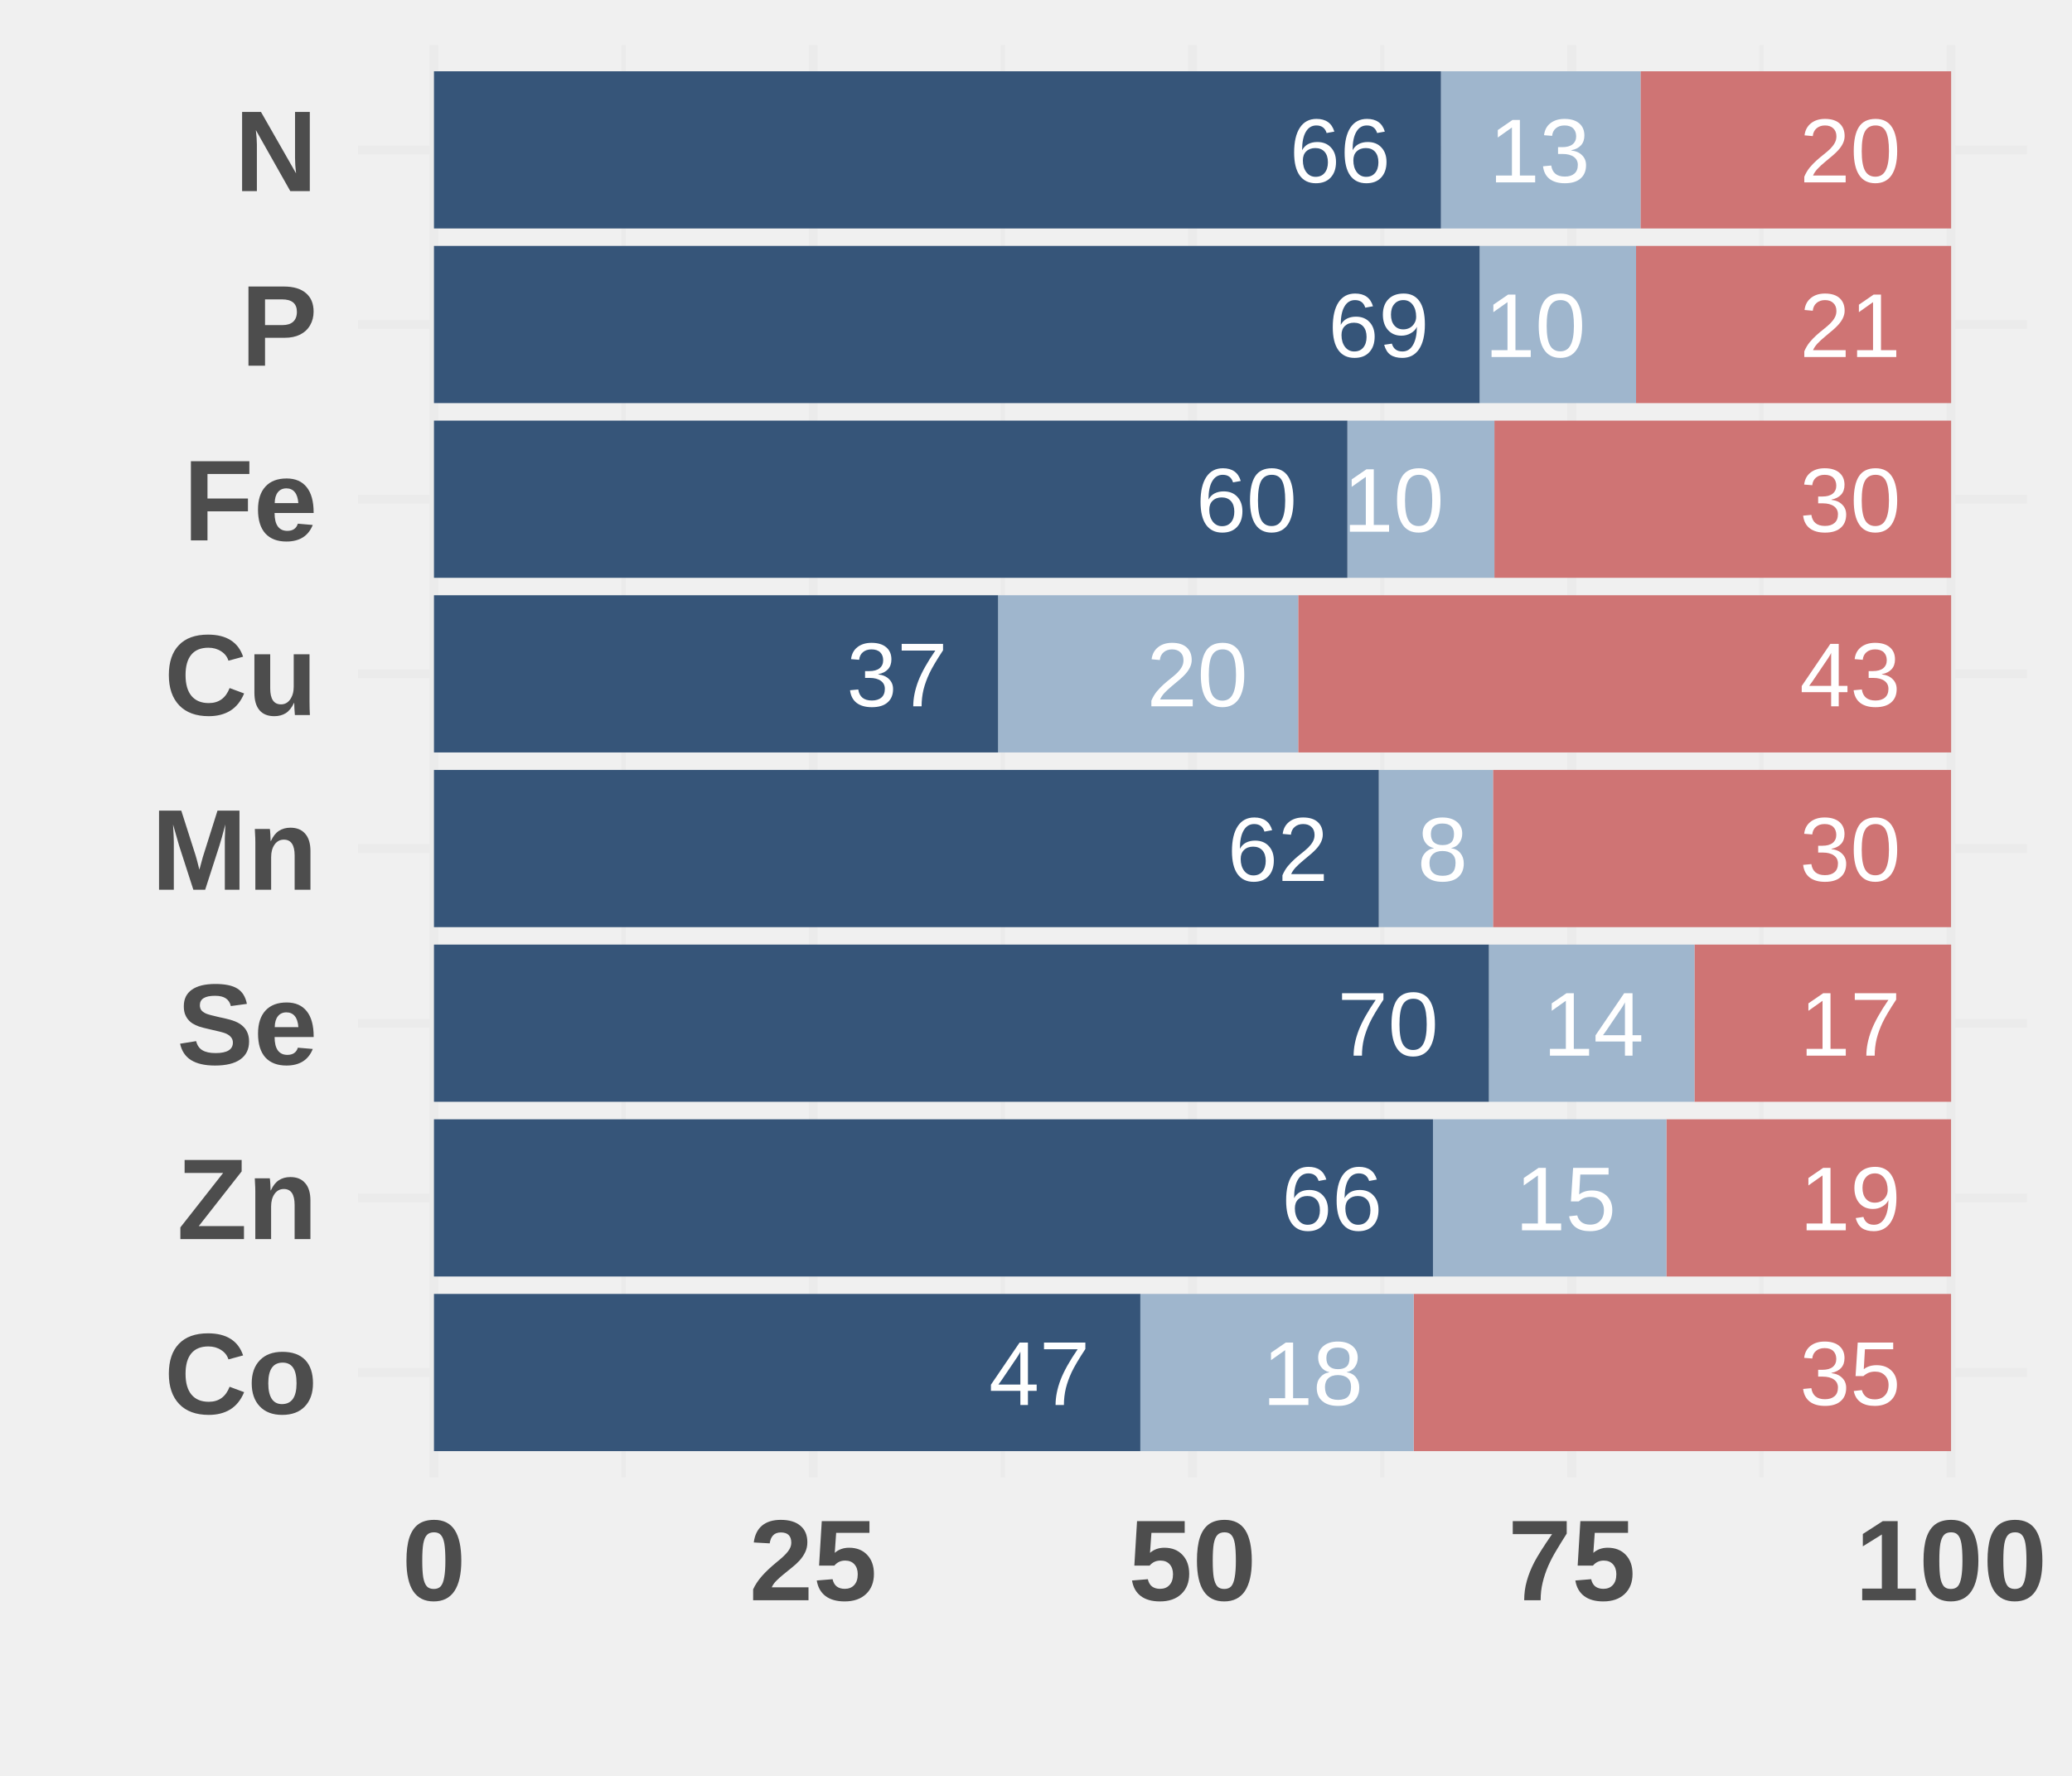
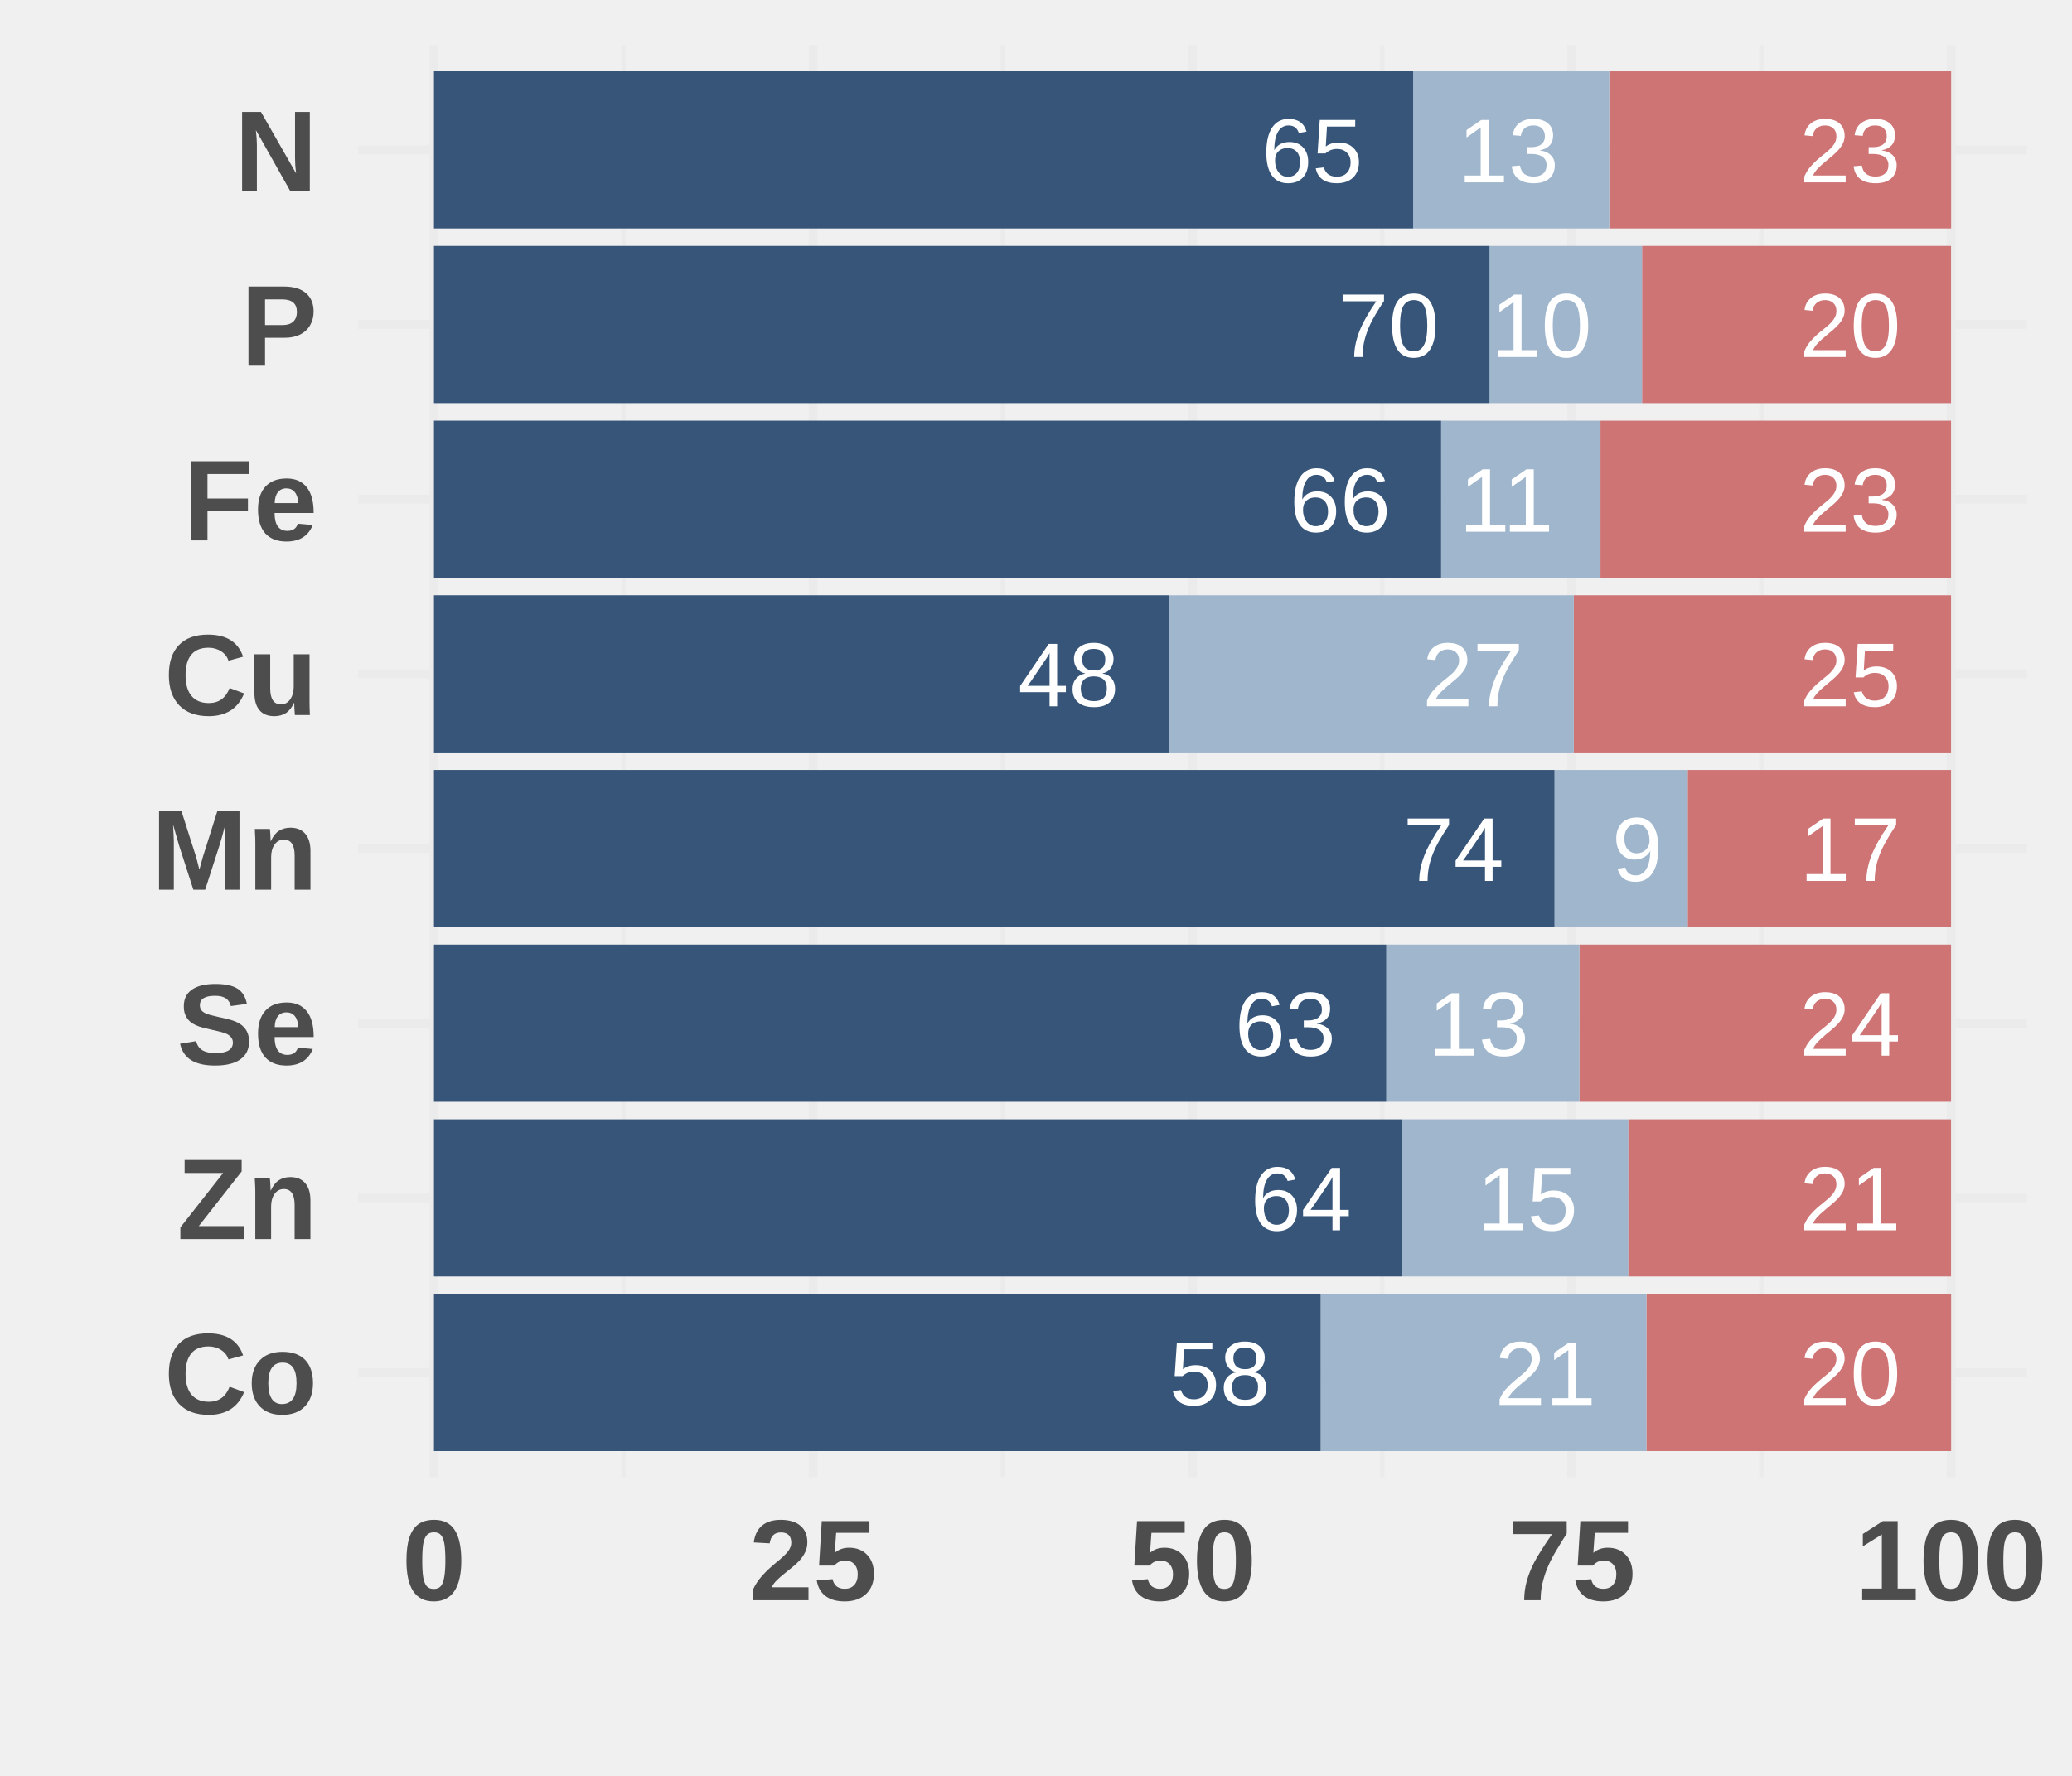
<svg xmlns="http://www.w3.org/2000/svg" class="svglite" width="252.00pt" height="216.00pt" viewBox="0 0 252.00 216.00">
  <defs>
    <style type="text/css">
    .svglite line, .svglite polyline, .svglite polygon, .svglite path, .svglite rect, .svglite circle {
      fill: none;
      stroke: #000000;
      stroke-linecap: round;
      stroke-linejoin: round;
      stroke-miterlimit: 10.00;
    }
    .svglite text {
      white-space: pre;
    }
  </style>
  </defs>
  <rect width="100%" height="100%" style="stroke: none; fill: none;" />
  <defs>
    <clipPath id="cpMC4wMHwyNTIuMDB8MC4wMHwyMTYuMDA=">
      <rect x="0.00" y="0.00" width="252.00" height="216.00" />
    </clipPath>
  </defs>
  <g clip-path="url(#cpMC4wMHwyNTIuMDB8MC4wMHwyMTYuMDA=)">
</g>
  <defs>
    <clipPath id="cpNDMuNTV8MjQ2LjUyfDUuNDh8MTc5LjY5">
      <rect x="43.55" y="5.48" width="202.97" height="174.21" />
    </clipPath>
  </defs>
  <g clip-path="url(#cpNDMuNTV8MjQ2LjUyfDUuNDh8MTc5LjY5)">
    <polyline points="75.84,179.69 75.84,5.48 " style="stroke-width: 0.53; stroke: #EBEBEB; stroke-linecap: butt;" />
    <polyline points="121.97,179.69 121.97,5.48 " style="stroke-width: 0.53; stroke: #EBEBEB; stroke-linecap: butt;" />
    <polyline points="168.10,179.69 168.10,5.48 " style="stroke-width: 0.53; stroke: #EBEBEB; stroke-linecap: butt;" />
    <polyline points="214.23,179.69 214.23,5.48 " style="stroke-width: 0.53; stroke: #EBEBEB; stroke-linecap: butt;" />
    <polyline points="43.55,166.94 246.52,166.94 " style="stroke-width: 1.07; stroke: #EBEBEB; stroke-linecap: butt;" />
    <polyline points="43.55,145.70 246.52,145.70 " style="stroke-width: 1.07; stroke: #EBEBEB; stroke-linecap: butt;" />
    <polyline points="43.55,124.45 246.52,124.45 " style="stroke-width: 1.07; stroke: #EBEBEB; stroke-linecap: butt;" />
    <polyline points="43.55,103.21 246.52,103.21 " style="stroke-width: 1.07; stroke: #EBEBEB; stroke-linecap: butt;" />
    <polyline points="43.55,81.96 246.52,81.96 " style="stroke-width: 1.07; stroke: #EBEBEB; stroke-linecap: butt;" />
    <polyline points="43.55,60.72 246.52,60.72 " style="stroke-width: 1.07; stroke: #EBEBEB; stroke-linecap: butt;" />
    <polyline points="43.55,39.47 246.52,39.47 " style="stroke-width: 1.07; stroke: #EBEBEB; stroke-linecap: butt;" />
    <polyline points="43.55,18.23 246.52,18.23 " style="stroke-width: 1.07; stroke: #EBEBEB; stroke-linecap: butt;" />
    <polyline points="52.78,179.69 52.78,5.48 " style="stroke-width: 1.07; stroke: #EBEBEB; stroke-linecap: butt;" />
    <polyline points="98.90,179.69 98.90,5.48 " style="stroke-width: 1.07; stroke: #EBEBEB; stroke-linecap: butt;" />
    <polyline points="145.03,179.69 145.03,5.48 " style="stroke-width: 1.07; stroke: #EBEBEB; stroke-linecap: butt;" />
    <polyline points="191.16,179.69 191.16,5.48 " style="stroke-width: 1.07; stroke: #EBEBEB; stroke-linecap: butt;" />
    <polyline points="237.29,179.69 237.29,5.48 " style="stroke-width: 1.07; stroke: #EBEBEB; stroke-linecap: butt;" />
-     <rect x="199.52" y="8.67" width="37.78" height="19.12" style="stroke-width: 1.07; stroke: none; stroke-linecap: square; stroke-linejoin: miter; fill: #CF7474;" />
-     <rect x="198.98" y="29.91" width="38.32" height="19.12" style="stroke-width: 1.07; stroke: none; stroke-linecap: square; stroke-linejoin: miter; fill: #CF7474;" />
-     <rect x="181.75" y="51.16" width="55.55" height="19.12" style="stroke-width: 1.07; stroke: none; stroke-linecap: square; stroke-linejoin: miter; fill: #CF7474;" />
-     <rect x="157.89" y="72.40" width="79.41" height="19.12" style="stroke-width: 1.07; stroke: none; stroke-linecap: square; stroke-linejoin: miter; fill: #CF7474;" />
-     <rect x="181.58" y="93.65" width="55.71" height="19.12" style="stroke-width: 1.07; stroke: none; stroke-linecap: square; stroke-linejoin: miter; fill: #CF7474;" />
-     <rect x="206.08" y="114.89" width="31.22" height="19.12" style="stroke-width: 1.07; stroke: none; stroke-linecap: square; stroke-linejoin: miter; fill: #CF7474;" />
-     <rect x="202.67" y="136.14" width="34.62" height="19.12" style="stroke-width: 1.07; stroke: none; stroke-linecap: square; stroke-linejoin: miter; fill: #CF7474;" />
-     <rect x="171.93" y="157.38" width="65.36" height="19.12" style="stroke-width: 1.07; stroke: none; stroke-linecap: square; stroke-linejoin: miter; fill: #CF7474;" />
-     <rect x="175.24" y="8.67" width="24.28" height="19.12" style="stroke-width: 1.07; stroke: none; stroke-linecap: square; stroke-linejoin: miter; fill: #9FB6CD;" />
-     <rect x="179.94" y="29.91" width="19.04" height="19.12" style="stroke-width: 1.07; stroke: none; stroke-linecap: square; stroke-linejoin: miter; fill: #9FB6CD;" />
-     <rect x="163.86" y="51.16" width="17.89" height="19.12" style="stroke-width: 1.07; stroke: none; stroke-linecap: square; stroke-linejoin: miter; fill: #9FB6CD;" />
-     <rect x="121.37" y="72.40" width="36.51" height="19.12" style="stroke-width: 1.07; stroke: none; stroke-linecap: square; stroke-linejoin: miter; fill: #9FB6CD;" />
-     <rect x="167.69" y="93.65" width="13.89" height="19.12" style="stroke-width: 1.07; stroke: none; stroke-linecap: square; stroke-linejoin: miter; fill: #9FB6CD;" />
-     <rect x="181.08" y="114.89" width="25.00" height="19.12" style="stroke-width: 1.07; stroke: none; stroke-linecap: square; stroke-linejoin: miter; fill: #9FB6CD;" />
-     <rect x="174.28" y="136.14" width="28.39" height="19.12" style="stroke-width: 1.07; stroke: none; stroke-linecap: square; stroke-linejoin: miter; fill: #9FB6CD;" />
-     <rect x="138.68" y="157.38" width="33.25" height="19.12" style="stroke-width: 1.07; stroke: none; stroke-linecap: square; stroke-linejoin: miter; fill: #9FB6CD;" />
-     <rect x="52.78" y="8.67" width="122.47" height="19.12" style="stroke-width: 1.07; stroke: none; stroke-linecap: square; stroke-linejoin: miter; fill: #365579;" />
-     <rect x="52.78" y="29.91" width="127.17" height="19.12" style="stroke-width: 1.07; stroke: none; stroke-linecap: square; stroke-linejoin: miter; fill: #365579;" />
-     <rect x="52.78" y="51.16" width="111.09" height="19.12" style="stroke-width: 1.07; stroke: none; stroke-linecap: square; stroke-linejoin: miter; fill: #365579;" />
-     <rect x="52.78" y="72.40" width="68.60" height="19.12" style="stroke-width: 1.07; stroke: none; stroke-linecap: square; stroke-linejoin: miter; fill: #365579;" />
-     <rect x="52.78" y="93.65" width="114.91" height="19.12" style="stroke-width: 1.07; stroke: none; stroke-linecap: square; stroke-linejoin: miter; fill: #365579;" />
-     <rect x="52.78" y="114.89" width="128.30" height="19.12" style="stroke-width: 1.07; stroke: none; stroke-linecap: square; stroke-linejoin: miter; fill: #365579;" />
-     <rect x="52.78" y="136.14" width="121.50" height="19.12" style="stroke-width: 1.07; stroke: none; stroke-linecap: square; stroke-linejoin: miter; fill: #365579;" />
-     <rect x="52.78" y="157.38" width="85.91" height="19.12" style="stroke-width: 1.07; stroke: none; stroke-linecap: square; stroke-linejoin: miter; fill: #365579;" />
-     <text x="231.16" y="22.18" text-anchor="end" style="font-size: 11.04px;fill: #FFFFFF; font-family: &quot;Arial&quot;;" textLength="12.27px" lengthAdjust="spacingAndGlyphs">20</text>
-     <text x="231.16" y="43.42" text-anchor="end" style="font-size: 11.04px;fill: #FFFFFF; font-family: &quot;Arial&quot;;" textLength="12.27px" lengthAdjust="spacingAndGlyphs">21</text>
-     <text x="231.16" y="64.67" text-anchor="end" style="font-size: 11.04px;fill: #FFFFFF; font-family: &quot;Arial&quot;;" textLength="12.27px" lengthAdjust="spacingAndGlyphs">30</text>
-     <text x="231.16" y="85.91" text-anchor="end" style="font-size: 11.04px;fill: #FFFFFF; font-family: &quot;Arial&quot;;" textLength="12.27px" lengthAdjust="spacingAndGlyphs">43</text>
-     <text x="231.16" y="107.15" text-anchor="end" style="font-size: 11.04px;fill: #FFFFFF; font-family: &quot;Arial&quot;;" textLength="12.27px" lengthAdjust="spacingAndGlyphs">30</text>
-     <text x="231.16" y="128.40" text-anchor="end" style="font-size: 11.04px;fill: #FFFFFF; font-family: &quot;Arial&quot;;" textLength="12.27px" lengthAdjust="spacingAndGlyphs">17</text>
-     <text x="231.16" y="149.64" text-anchor="end" style="font-size: 11.04px;fill: #FFFFFF; font-family: &quot;Arial&quot;;" textLength="12.27px" lengthAdjust="spacingAndGlyphs">19</text>
-     <text x="231.16" y="170.89" text-anchor="end" style="font-size: 11.04px;fill: #FFFFFF; font-family: &quot;Arial&quot;;" textLength="12.27px" lengthAdjust="spacingAndGlyphs">35</text>
-     <text x="193.38" y="22.18" text-anchor="end" style="font-size: 11.04px;fill: #FFFFFF; font-family: &quot;Arial&quot;;" textLength="12.27px" lengthAdjust="spacingAndGlyphs">13</text>
-     <text x="192.84" y="43.42" text-anchor="end" style="font-size: 11.04px;fill: #FFFFFF; font-family: &quot;Arial&quot;;" textLength="12.27px" lengthAdjust="spacingAndGlyphs">10</text>
-     <text x="175.61" y="64.67" text-anchor="end" style="font-size: 11.04px;fill: #FFFFFF; font-family: &quot;Arial&quot;;" textLength="12.27px" lengthAdjust="spacingAndGlyphs">10</text>
-     <text x="151.75" y="85.91" text-anchor="end" style="font-size: 11.04px;fill: #FFFFFF; font-family: &quot;Arial&quot;;" textLength="12.27px" lengthAdjust="spacingAndGlyphs">20</text>
-     <text x="178.51" y="107.15" text-anchor="end" style="font-size: 11.04px;fill: #FFFFFF; font-family: &quot;Arial&quot;;" textLength="6.13px" lengthAdjust="spacingAndGlyphs">8</text>
-     <text x="199.94" y="128.40" text-anchor="end" style="font-size: 11.04px;fill: #FFFFFF; font-family: &quot;Arial&quot;;" textLength="12.27px" lengthAdjust="spacingAndGlyphs">14</text>
-     <text x="196.54" y="149.64" text-anchor="end" style="font-size: 11.04px;fill: #FFFFFF; font-family: &quot;Arial&quot;;" textLength="12.27px" lengthAdjust="spacingAndGlyphs">15</text>
-     <text x="165.80" y="170.89" text-anchor="end" style="font-size: 11.04px;fill: #FFFFFF; font-family: &quot;Arial&quot;;" textLength="12.27px" lengthAdjust="spacingAndGlyphs">18</text>
-     <text x="169.11" y="22.18" text-anchor="end" style="font-size: 11.04px;fill: #FFFFFF; font-family: &quot;Arial&quot;;" textLength="12.27px" lengthAdjust="spacingAndGlyphs">66</text>
-     <text x="173.81" y="43.42" text-anchor="end" style="font-size: 11.04px;fill: #FFFFFF; font-family: &quot;Arial&quot;;" textLength="12.27px" lengthAdjust="spacingAndGlyphs">69</text>
-     <text x="157.73" y="64.67" text-anchor="end" style="font-size: 11.04px;fill: #FFFFFF; font-family: &quot;Arial&quot;;" textLength="12.27px" lengthAdjust="spacingAndGlyphs">60</text>
-     <text x="115.24" y="85.91" text-anchor="end" style="font-size: 11.04px;fill: #FFFFFF; font-family: &quot;Arial&quot;;" textLength="12.27px" lengthAdjust="spacingAndGlyphs">37</text>
-     <text x="161.55" y="107.15" text-anchor="end" style="font-size: 11.04px;fill: #FFFFFF; font-family: &quot;Arial&quot;;" textLength="12.27px" lengthAdjust="spacingAndGlyphs">62</text>
-     <text x="174.94" y="128.40" text-anchor="end" style="font-size: 11.04px;fill: #FFFFFF; font-family: &quot;Arial&quot;;" textLength="12.27px" lengthAdjust="spacingAndGlyphs">70</text>
-     <text x="168.14" y="149.64" text-anchor="end" style="font-size: 11.04px;fill: #FFFFFF; font-family: &quot;Arial&quot;;" textLength="12.27px" lengthAdjust="spacingAndGlyphs">66</text>
-     <text x="132.55" y="170.89" text-anchor="end" style="font-size: 11.04px;fill: #FFFFFF; font-family: &quot;Arial&quot;;" textLength="12.27px" lengthAdjust="spacingAndGlyphs">47</text>
+     <rect x="195.72" y="8.67" width="41.58" height="19.12" style="stroke-width: 1.07; stroke: none; stroke-linecap: square; stroke-linejoin: miter; fill: #CF7474;" />
+     <rect x="199.71" y="29.91" width="37.58" height="19.12" style="stroke-width: 1.07; stroke: none; stroke-linecap: square; stroke-linejoin: miter; fill: #CF7474;" />
+     <rect x="194.65" y="51.16" width="42.64" height="19.12" style="stroke-width: 1.07; stroke: none; stroke-linecap: square; stroke-linejoin: miter; fill: #CF7474;" />
+     <rect x="191.40" y="72.40" width="45.89" height="19.12" style="stroke-width: 1.07; stroke: none; stroke-linecap: square; stroke-linejoin: miter; fill: #CF7474;" />
+     <rect x="205.26" y="93.65" width="32.03" height="19.12" style="stroke-width: 1.07; stroke: none; stroke-linecap: square; stroke-linejoin: miter; fill: #CF7474;" />
+     <rect x="192.09" y="114.89" width="45.20" height="19.12" style="stroke-width: 1.07; stroke: none; stroke-linecap: square; stroke-linejoin: miter; fill: #CF7474;" />
+     <rect x="198.02" y="136.14" width="39.27" height="19.12" style="stroke-width: 1.07; stroke: none; stroke-linecap: square; stroke-linejoin: miter; fill: #CF7474;" />
+     <rect x="200.24" y="157.38" width="37.06" height="19.12" style="stroke-width: 1.07; stroke: none; stroke-linecap: square; stroke-linejoin: miter; fill: #CF7474;" />
+     <rect x="171.87" y="8.67" width="23.85" height="19.12" style="stroke-width: 1.07; stroke: none; stroke-linecap: square; stroke-linejoin: miter; fill: #9FB6CD;" />
+     <rect x="181.14" y="29.91" width="18.57" height="19.12" style="stroke-width: 1.07; stroke: none; stroke-linecap: square; stroke-linejoin: miter; fill: #9FB6CD;" />
+     <rect x="175.26" y="51.16" width="19.39" height="19.12" style="stroke-width: 1.07; stroke: none; stroke-linecap: square; stroke-linejoin: miter; fill: #9FB6CD;" />
+     <rect x="142.23" y="72.40" width="49.17" height="19.12" style="stroke-width: 1.07; stroke: none; stroke-linecap: square; stroke-linejoin: miter; fill: #9FB6CD;" />
+     <rect x="189.05" y="93.65" width="16.21" height="19.12" style="stroke-width: 1.07; stroke: none; stroke-linecap: square; stroke-linejoin: miter; fill: #9FB6CD;" />
+     <rect x="168.60" y="114.89" width="23.49" height="19.12" style="stroke-width: 1.07; stroke: none; stroke-linecap: square; stroke-linejoin: miter; fill: #9FB6CD;" />
+     <rect x="170.51" y="136.14" width="27.52" height="19.12" style="stroke-width: 1.07; stroke: none; stroke-linecap: square; stroke-linejoin: miter; fill: #9FB6CD;" />
+     <rect x="160.62" y="157.38" width="39.62" height="19.12" style="stroke-width: 1.07; stroke: none; stroke-linecap: square; stroke-linejoin: miter; fill: #9FB6CD;" />
+     <rect x="52.78" y="8.67" width="119.09" height="19.12" style="stroke-width: 1.07; stroke: none; stroke-linecap: square; stroke-linejoin: miter; fill: #365579;" />
+     <rect x="52.78" y="29.91" width="128.37" height="19.12" style="stroke-width: 1.07; stroke: none; stroke-linecap: square; stroke-linejoin: miter; fill: #365579;" />
+     <rect x="52.78" y="51.16" width="122.49" height="19.12" style="stroke-width: 1.07; stroke: none; stroke-linecap: square; stroke-linejoin: miter; fill: #365579;" />
+     <rect x="52.78" y="72.40" width="89.45" height="19.12" style="stroke-width: 1.07; stroke: none; stroke-linecap: square; stroke-linejoin: miter; fill: #365579;" />
+     <rect x="52.78" y="93.65" width="136.28" height="19.12" style="stroke-width: 1.07; stroke: none; stroke-linecap: square; stroke-linejoin: miter; fill: #365579;" />
+     <rect x="52.78" y="114.89" width="115.82" height="19.12" style="stroke-width: 1.07; stroke: none; stroke-linecap: square; stroke-linejoin: miter; fill: #365579;" />
+     <rect x="52.78" y="136.14" width="117.73" height="19.12" style="stroke-width: 1.07; stroke: none; stroke-linecap: square; stroke-linejoin: miter; fill: #365579;" />
+     <rect x="52.78" y="157.38" width="107.84" height="19.12" style="stroke-width: 1.07; stroke: none; stroke-linecap: square; stroke-linejoin: miter; fill: #365579;" />
+     <text x="231.16" y="22.18" text-anchor="end" style="font-size: 11.04px;fill: #FFFFFF; font-family: &quot;Arial&quot;;" textLength="12.27px" lengthAdjust="spacingAndGlyphs">23</text>
+     <text x="231.16" y="43.42" text-anchor="end" style="font-size: 11.04px;fill: #FFFFFF; font-family: &quot;Arial&quot;;" textLength="12.27px" lengthAdjust="spacingAndGlyphs">20</text>
+     <text x="231.16" y="64.67" text-anchor="end" style="font-size: 11.04px;fill: #FFFFFF; font-family: &quot;Arial&quot;;" textLength="12.27px" lengthAdjust="spacingAndGlyphs">23</text>
+     <text x="231.16" y="85.91" text-anchor="end" style="font-size: 11.04px;fill: #FFFFFF; font-family: &quot;Arial&quot;;" textLength="12.27px" lengthAdjust="spacingAndGlyphs">25</text>
+     <text x="231.16" y="107.15" text-anchor="end" style="font-size: 11.04px;fill: #FFFFFF; font-family: &quot;Arial&quot;;" textLength="12.27px" lengthAdjust="spacingAndGlyphs">17</text>
+     <text x="231.16" y="128.40" text-anchor="end" style="font-size: 11.04px;fill: #FFFFFF; font-family: &quot;Arial&quot;;" textLength="12.27px" lengthAdjust="spacingAndGlyphs">24</text>
+     <text x="231.16" y="149.64" text-anchor="end" style="font-size: 11.04px;fill: #FFFFFF; font-family: &quot;Arial&quot;;" textLength="12.27px" lengthAdjust="spacingAndGlyphs">21</text>
+     <text x="231.16" y="170.89" text-anchor="end" style="font-size: 11.04px;fill: #FFFFFF; font-family: &quot;Arial&quot;;" textLength="12.27px" lengthAdjust="spacingAndGlyphs">20</text>
+     <text x="189.58" y="22.18" text-anchor="end" style="font-size: 11.04px;fill: #FFFFFF; font-family: &quot;Arial&quot;;" textLength="12.27px" lengthAdjust="spacingAndGlyphs">13</text>
+     <text x="193.58" y="43.42" text-anchor="end" style="font-size: 11.04px;fill: #FFFFFF; font-family: &quot;Arial&quot;;" textLength="12.27px" lengthAdjust="spacingAndGlyphs">10</text>
+     <text x="188.93" y="64.67" text-anchor="end" style="font-size: 11.04px;fill: #FFFFFF; font-family: &quot;Arial&quot;;" textLength="11.45px" lengthAdjust="spacingAndGlyphs">11</text>
+     <text x="185.27" y="85.91" text-anchor="end" style="font-size: 11.04px;fill: #FFFFFF; font-family: &quot;Arial&quot;;" textLength="12.27px" lengthAdjust="spacingAndGlyphs">27</text>
+     <text x="202.20" y="107.15" text-anchor="end" style="font-size: 11.04px;fill: #FFFFFF; font-family: &quot;Arial&quot;;" textLength="6.13px" lengthAdjust="spacingAndGlyphs">9</text>
+     <text x="185.96" y="128.40" text-anchor="end" style="font-size: 11.04px;fill: #FFFFFF; font-family: &quot;Arial&quot;;" textLength="12.27px" lengthAdjust="spacingAndGlyphs">13</text>
+     <text x="191.89" y="149.64" text-anchor="end" style="font-size: 11.04px;fill: #FFFFFF; font-family: &quot;Arial&quot;;" textLength="12.27px" lengthAdjust="spacingAndGlyphs">15</text>
+     <text x="194.10" y="170.89" text-anchor="end" style="font-size: 11.04px;fill: #FFFFFF; font-family: &quot;Arial&quot;;" textLength="12.27px" lengthAdjust="spacingAndGlyphs">21</text>
+     <text x="165.73" y="22.18" text-anchor="end" style="font-size: 11.04px;fill: #FFFFFF; font-family: &quot;Arial&quot;;" textLength="12.27px" lengthAdjust="spacingAndGlyphs">65</text>
+     <text x="175.01" y="43.42" text-anchor="end" style="font-size: 11.04px;fill: #FFFFFF; font-family: &quot;Arial&quot;;" textLength="12.27px" lengthAdjust="spacingAndGlyphs">70</text>
+     <text x="169.13" y="64.67" text-anchor="end" style="font-size: 11.04px;fill: #FFFFFF; font-family: &quot;Arial&quot;;" textLength="12.27px" lengthAdjust="spacingAndGlyphs">66</text>
+     <text x="136.10" y="85.91" text-anchor="end" style="font-size: 11.04px;fill: #FFFFFF; font-family: &quot;Arial&quot;;" textLength="12.27px" lengthAdjust="spacingAndGlyphs">48</text>
+     <text x="182.92" y="107.15" text-anchor="end" style="font-size: 11.04px;fill: #FFFFFF; font-family: &quot;Arial&quot;;" textLength="12.27px" lengthAdjust="spacingAndGlyphs">74</text>
+     <text x="162.46" y="128.40" text-anchor="end" style="font-size: 11.04px;fill: #FFFFFF; font-family: &quot;Arial&quot;;" textLength="12.27px" lengthAdjust="spacingAndGlyphs">63</text>
+     <text x="164.37" y="149.64" text-anchor="end" style="font-size: 11.04px;fill: #FFFFFF; font-family: &quot;Arial&quot;;" textLength="12.27px" lengthAdjust="spacingAndGlyphs">64</text>
+     <text x="154.49" y="170.89" text-anchor="end" style="font-size: 11.04px;fill: #FFFFFF; font-family: &quot;Arial&quot;;" textLength="12.27px" lengthAdjust="spacingAndGlyphs">58</text>
  </g>
  <g clip-path="url(#cpMC4wMHwyNTIuMDB8MC4wMHwyMTYuMDA=)">
    <text x="38.62" y="171.95" text-anchor="end" style="font-size: 14.00px; font-weight: bold;fill: #4D4D4D; font-family: &quot;Arial&quot;;" textLength="18.66px" lengthAdjust="spacingAndGlyphs">Co</text>
    <text x="38.62" y="150.71" text-anchor="end" style="font-size: 14.00px; font-weight: bold;fill: #4D4D4D; font-family: &quot;Arial&quot;;" textLength="17.09px" lengthAdjust="spacingAndGlyphs">Zn</text>
    <text x="38.62" y="129.46" text-anchor="end" style="font-size: 14.00px; font-weight: bold;fill: #4D4D4D; font-family: &quot;Arial&quot;;" textLength="17.12px" lengthAdjust="spacingAndGlyphs">Se</text>
    <text x="38.62" y="108.22" text-anchor="end" style="font-size: 14.00px; font-weight: bold;fill: #4D4D4D; font-family: &quot;Arial&quot;;" textLength="20.20px" lengthAdjust="spacingAndGlyphs">Mn</text>
    <text x="38.62" y="86.97" text-anchor="end" style="font-size: 14.00px; font-weight: bold;fill: #4D4D4D; font-family: &quot;Arial&quot;;" textLength="18.66px" lengthAdjust="spacingAndGlyphs">Cu</text>
    <text x="38.62" y="65.73" text-anchor="end" style="font-size: 14.00px; font-weight: bold;fill: #4D4D4D; font-family: &quot;Arial&quot;;" textLength="16.33px" lengthAdjust="spacingAndGlyphs">Fe</text>
    <text x="38.62" y="44.48" text-anchor="end" style="font-size: 14.00px; font-weight: bold;fill: #4D4D4D; font-family: &quot;Arial&quot;;" textLength="9.34px" lengthAdjust="spacingAndGlyphs">P</text>
    <text x="38.62" y="23.24" text-anchor="end" style="font-size: 14.00px; font-weight: bold;fill: #4D4D4D; font-family: &quot;Arial&quot;;" textLength="10.11px" lengthAdjust="spacingAndGlyphs">N</text>
    <text x="52.78" y="194.64" text-anchor="middle" style="font-size: 14.00px; font-weight: bold;fill: #4D4D4D; font-family: &quot;Arial&quot;;" textLength="7.78px" lengthAdjust="spacingAndGlyphs">0</text>
    <text x="98.90" y="194.64" text-anchor="middle" style="font-size: 14.00px; font-weight: bold;fill: #4D4D4D; font-family: &quot;Arial&quot;;" textLength="15.57px" lengthAdjust="spacingAndGlyphs">25</text>
    <text x="145.03" y="194.64" text-anchor="middle" style="font-size: 14.00px; font-weight: bold;fill: #4D4D4D; font-family: &quot;Arial&quot;;" textLength="15.57px" lengthAdjust="spacingAndGlyphs">50</text>
    <text x="191.16" y="194.64" text-anchor="middle" style="font-size: 14.00px; font-weight: bold;fill: #4D4D4D; font-family: &quot;Arial&quot;;" textLength="15.57px" lengthAdjust="spacingAndGlyphs">75</text>
    <text x="237.29" y="194.64" text-anchor="middle" style="font-size: 14.00px; font-weight: bold;fill: #4D4D4D; font-family: &quot;Arial&quot;;" textLength="23.35px" lengthAdjust="spacingAndGlyphs">100</text>
  </g>
</svg>
